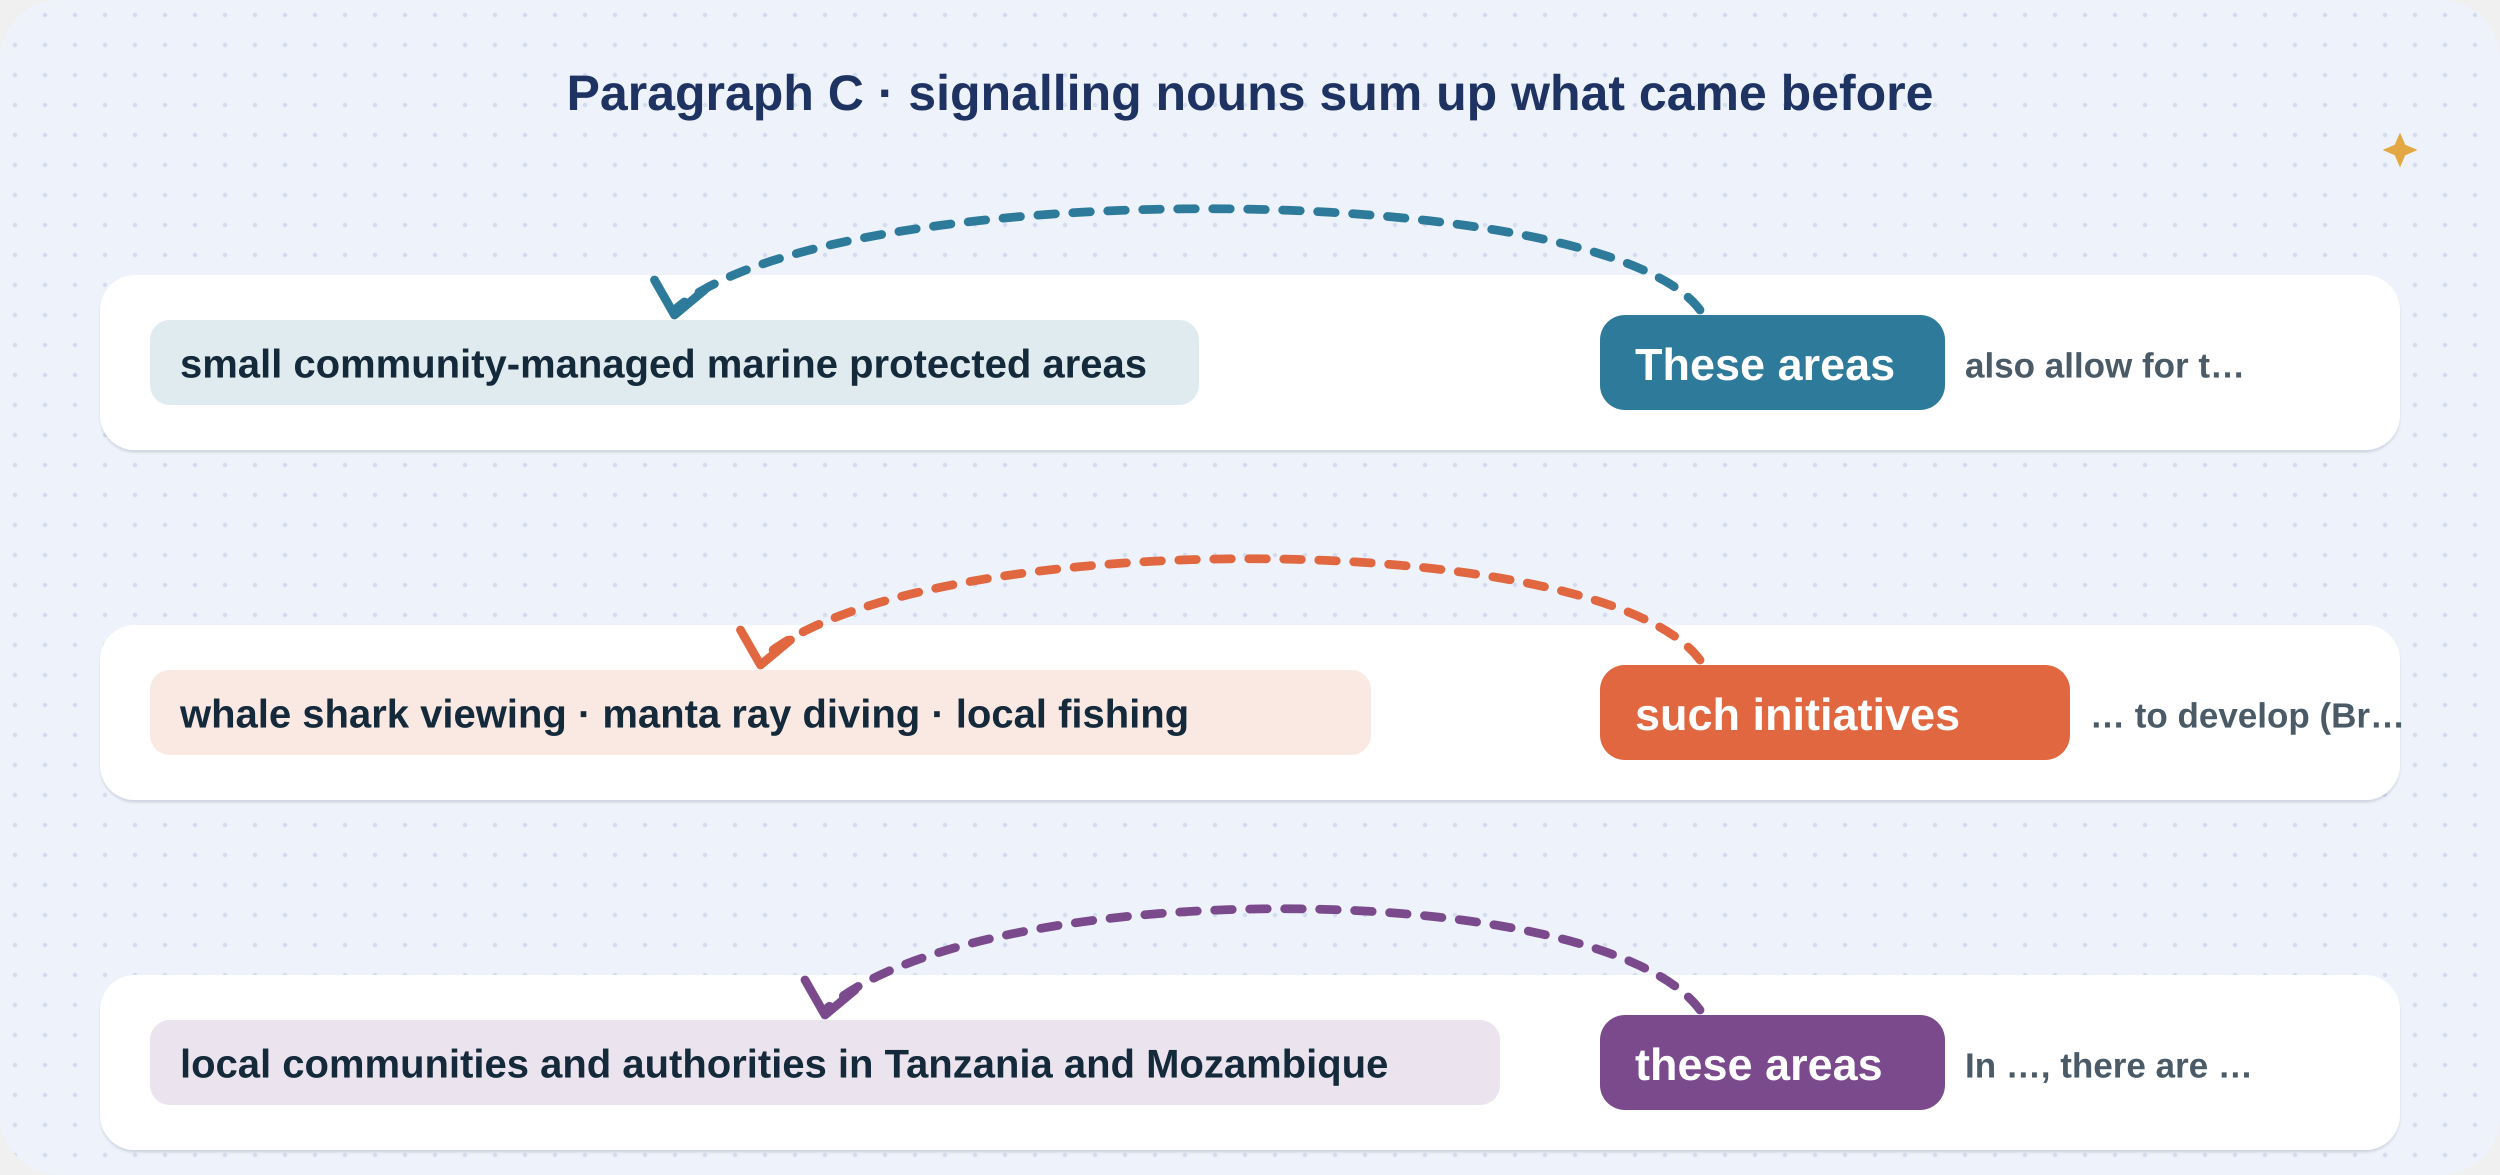
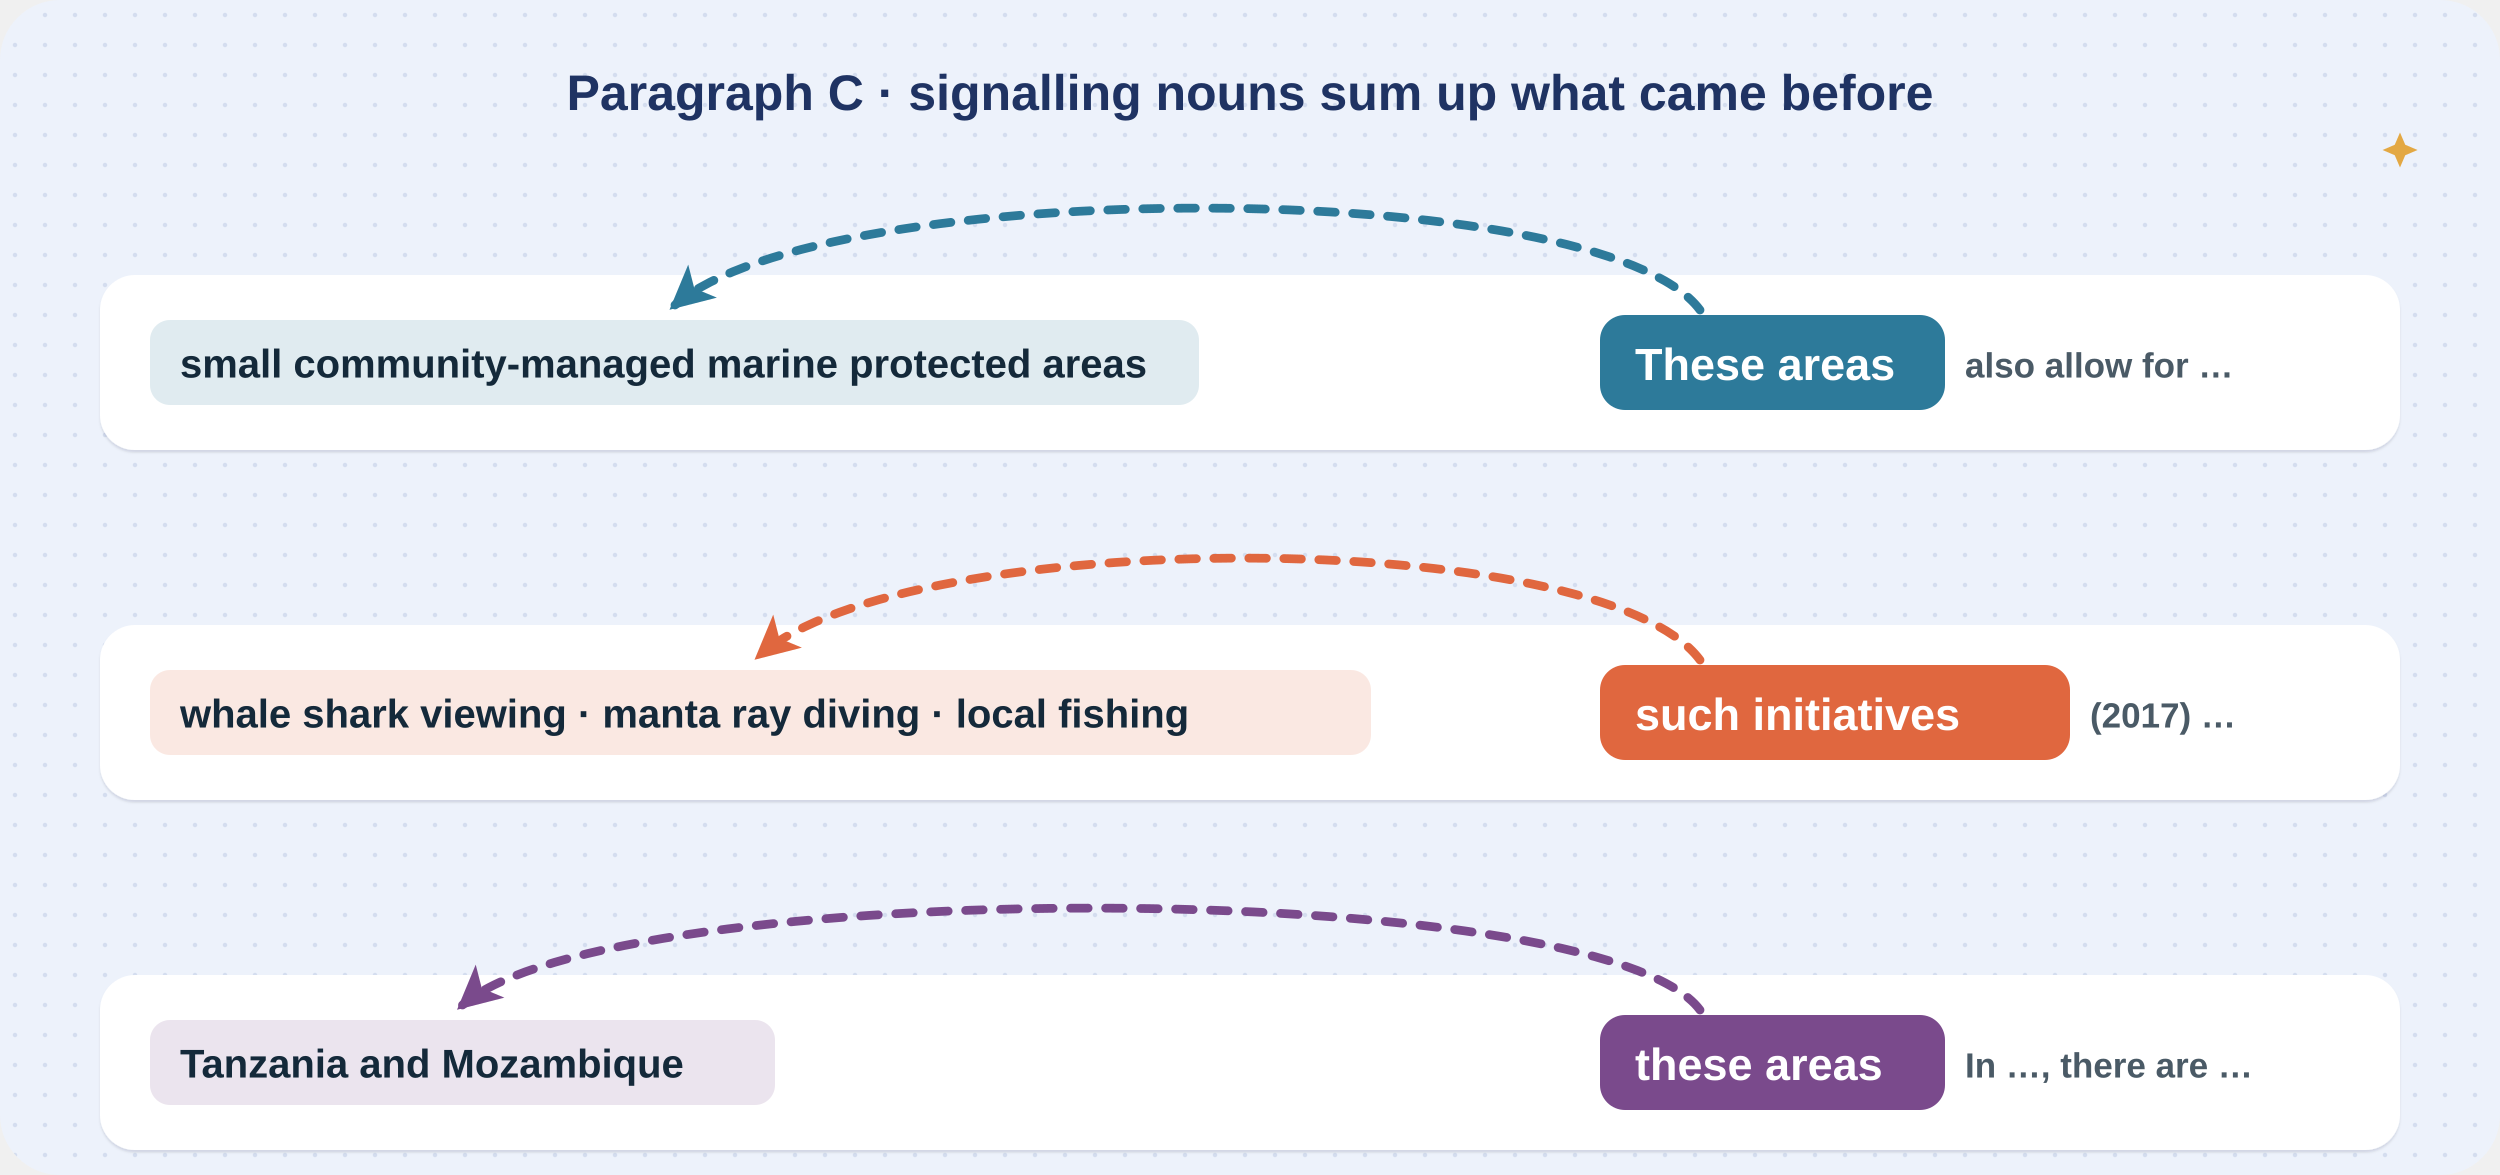
<svg xmlns="http://www.w3.org/2000/svg" viewBox="0 0 1000 470" fill="none" role="img" aria-label="Three sentences from Paragraph C. Curved arrows jump back from the signalling nouns These areas, such initiatives and these areas to the ideas they sum up: small community-managed marine protected areas; local fishing and tourism activities; Tanzania and Mozambique.">
  <style>
.w4d1sn-fl{animation:w4d1sn-fl 6s ease-in-out infinite}.w4d1sn-f2{animation-delay:-2s}.w4d1sn-f3{animation-delay:-4s}
.w4d1sn-tw{animation:w4d1sn-tw 3s ease-in-out infinite;transform-box:fill-box;transform-origin:center}.w4d1sn-t2{animation-delay:-1s}.w4d1sn-t3{animation-delay:-2s}
.w4d1sn-pu{animation:w4d1sn-pu 2.6s ease-in-out infinite;transform-box:fill-box;transform-origin:center}
.w4d1sn-dr{stroke-dasharray:7 7;animation:w4d1sn-dr 1.8s linear infinite}
.w4d1sn-sw{animation:w4d1sn-sw 4s ease-in-out infinite;transform-box:fill-box;transform-origin:50% 100%}
.w4d1sn-bl{animation:w4d1sn-bl 4.8s infinite;transform-box:fill-box;transform-origin:center}.w4d1sn-b2{animation-delay:-1.7s}.w4d1sn-b3{animation-delay:-3.1s}
.w4d1sn-wv{animation:w4d1sn-wv 2.4s ease-in-out infinite}.w4d1sn-w2{animation-delay:-.8s}.w4d1sn-w3{animation-delay:-1.6s}
.w4d1sn-sl{animation:w4d1sn-sl 9s ease-in-out infinite}
.w4d1sn-sp{animation:w4d1sn-sp 14s linear infinite;transform-box:fill-box;transform-origin:center}
@keyframes w4d1sn-fl{50%{transform:translateY(-5px)}}
@keyframes w4d1sn-tw{0%,100%{opacity:.35;transform:scale(.65)}50%{opacity:1;transform:scale(1)}}
@keyframes w4d1sn-pu{0%,100%{transform:scale(1)}50%{transform:scale(1.08)}}
@keyframes w4d1sn-dr{to{stroke-dashoffset:-28}}
@keyframes w4d1sn-sw{0%,100%{transform:rotate(-3deg)}50%{transform:rotate(3deg)}}
@keyframes w4d1sn-bl{0%,92%,100%{transform:scaleY(1)}96%{transform:scaleY(.1)}}
@keyframes w4d1sn-wv{0%,100%{opacity:.3}50%{opacity:1}}
@keyframes w4d1sn-sl{50%{transform:translateX(14px)}}
@keyframes w4d1sn-sp{to{transform:rotate(360deg)}}

@media (prefers-reduced-motion: reduce) { * { animation: none !important; } }
</style>
  <defs>
    <linearGradient id="w4d1sn-bg" x1="0" y1="0" x2="1" y2="1">
      <stop offset="0" stop-color="#edf2fb" />
      <stop offset="1" stop-color="#d7e2f6" />
    </linearGradient>
    <radialGradient id="w4d1sn-glow" cx=".5" cy=".42" r=".55">
      <stop offset="0" stop-color="#fff" stop-opacity=".8" />
      <stop offset="1" stop-color="#fff" stop-opacity="0" />
    </radialGradient>
    <pattern id="w4d1sn-dots" width="12" height="12" patternUnits="userSpaceOnUse">
      <circle cx="6" cy="6" r=".9" fill="#3a58a0" fill-opacity=".14" />
    </pattern>
    <filter id="w4d1sn-sh" x="-25%" y="-25%" width="150%" height="170%">
      <feDropShadow dx="0" dy="3" stdDeviation="3" flood-color="#14293a" flood-opacity=".16" />
      <feDropShadow dx="0" dy="1" stdDeviation=".6" flood-color="#14293a" flood-opacity=".12" />
    </filter>
    <filter id="w4d1sn-blur" x="-20%" y="-60%" width="140%" height="220%">
      <feGaussianBlur stdDeviation="4" />
    </filter>
    <linearGradient id="w4d1sn-pap" x1="0" y1="0" x2="0" y2="1">
      <stop offset="0" stop-color="#fffdf8" />
      <stop offset="1" stop-color="#f3ead8" />
    </linearGradient>
    <linearGradient id="w4d1sn-leaf" x1="0" y1="0" x2="0" y2="1">
      <stop offset="0" stop-color="#6fbf6b" />
      <stop offset="1" stop-color="#2f7d4f" />
    </linearGradient>
    <linearGradient id="w4d1sn-leaf2" x1="0" y1="0" x2="0" y2="1">
      <stop offset="0" stop-color="#9ad37a" />
      <stop offset="1" stop-color="#4c9a3e" />
    </linearGradient>
    <linearGradient id="w4d1sn-sea" x1="0" y1="0" x2="0" y2="1">
      <stop offset="0" stop-color="#5fd0d0" />
      <stop offset="1" stop-color="#1d7fa5" />
    </linearGradient>
    <linearGradient id="w4d1sn-sky" x1="0" y1="0" x2="0" y2="1">
      <stop offset="0" stop-color="#bfe6f5" />
      <stop offset="1" stop-color="#fdf1d6" />
    </linearGradient>
    <linearGradient id="w4d1sn-wood" x1="0" y1="0" x2="0" y2="1">
      <stop offset="0" stop-color="#c99a62" />
      <stop offset="1" stop-color="#8a5f34" />
    </linearGradient>
    <linearGradient id="w4d1sn-tone" x1="0" y1="0" x2="1" y2="1">
      <stop offset="0" stop-color="#3a58a0" />
      <stop offset="1" stop-color="#1f3363" />
    </linearGradient>
    <radialGradient id="w4d1sn-sun" cx=".5" cy=".5" r=".5">
      <stop offset="0" stop-color="#ffe9a8" />
      <stop offset=".6" stop-color="#e3a843" />
      <stop offset="1" stop-color="#e3a843" stop-opacity="0" />
    </radialGradient>
+     <marker id="w4d1sn-aha" viewBox="0 0 12 12" refX="10" refY="6" markerWidth="5" markerHeight="5" orient="auto-start-reverse" markerUnits="strokeWidth">
+       <path d="M0 0L12 6L0 12L3 6z" fill="#2d7a9a" />
+     </marker>
+     <marker id="w4d1sn-ahb" viewBox="0 0 12 12" refX="10" refY="6" markerWidth="5" markerHeight="5" orient="auto-start-reverse" markerUnits="strokeWidth">
+       <path d="M0 0L12 6L0 12L3 6z" fill="#e0673f" />
+     </marker>
+     <marker id="w4d1sn-ahc" viewBox="0 0 12 12" refX="10" refY="6" markerWidth="5" markerHeight="5" orient="auto-start-reverse" markerUnits="strokeWidth">
+       <path d="M0 0L12 6L0 12L3 6z" fill="#7a4a8c" />
+     </marker>
  </defs>
  <rect width="1000" height="470" rx="24" fill="#edf2fb" />
  <rect width="1000" height="470" rx="24" fill="url(#w4d1sn-dots)" />
  <text x="500" y="44" font-family="Manrope, Arial, sans-serif" font-size="20" font-weight="800" fill="#1f3363" text-anchor="middle">Paragraph C · signalling nouns sum up what came before</text>
  <g filter="url(#w4d1sn-sh)">
    <rect x="40" y="110" width="920" height="70" rx="14" fill="#fff" />
  </g>
  <rect x="60" y="128" width="419.6" height="34" rx="8" fill="#2d7a9a" opacity=".15" />
  <text x="72" y="151" font-family="Manrope, Arial, sans-serif" font-size="16" font-weight="700" fill="#14293a" text-anchor="start">small community-managed marine protected areas</text>
  <rect x="640" y="126" width="138" height="38" rx="10" fill="#2d7a9a" />
  <text x="654" y="152" font-family="Manrope, Arial, sans-serif" font-size="18" font-weight="800" fill="#fff" text-anchor="start">These areas</text>
-   <text x="786" y="151" font-family="Manrope, Arial, sans-serif" font-size="14" font-weight="600" fill="#4a5a66" text-anchor="start">also allow for t…</text>
-   <path class="w4d1sn-dr" d="M680 124C640 70 329.8 70 269.8 124" stroke="#2d7a9a" stroke-width="3.5" stroke-linecap="round" fill="none" />
-   <path d="M261.8 112L269.8 126L281.8 116" stroke="#2d7a9a" stroke-width="3.5" stroke-linecap="round" stroke-linejoin="round" fill="none" />
+   <text x="786" y="151" font-family="Manrope, Arial, sans-serif" font-size="14" font-weight="600" fill="#4a5a66" text-anchor="start">also allow for …</text>
+   <path class="w4d1sn-dr" d="M680 124C640 70 330 70 270 122" stroke="#2d7a9a" stroke-width="3.5" stroke-linecap="round" fill="none" marker-end="url(#w4d1sn-aha)" />
  <g filter="url(#w4d1sn-sh)">
    <rect x="40" y="250" width="920" height="70" rx="14" fill="#fff" />
  </g>
  <rect x="60" y="268" width="488.4" height="34" rx="8" fill="#e0673f" opacity=".15" />
  <text x="72" y="291" font-family="Manrope, Arial, sans-serif" font-size="16" font-weight="700" fill="#14293a" text-anchor="start">whale shark viewing · manta ray diving · local fishing</text>
  <rect x="640" y="266" width="188" height="38" rx="10" fill="#e0673f" />
  <text x="654" y="292" font-family="Manrope, Arial, sans-serif" font-size="18" font-weight="800" fill="#fff" text-anchor="start">such initiatives</text>
-   <text x="836" y="291" font-family="Manrope, Arial, sans-serif" font-size="14" font-weight="600" fill="#4a5a66" text-anchor="start">… to develop (Br…</text>
-   <path class="w4d1sn-dr" d="M680 264C640 210 364.2 210 304.2 264" stroke="#e0673f" stroke-width="3.5" stroke-linecap="round" fill="none" />
-   <path d="M296.2 252L304.2 266L316.2 256" stroke="#e0673f" stroke-width="3.5" stroke-linecap="round" stroke-linejoin="round" fill="none" />
+   <text x="836" y="291" font-family="Manrope, Arial, sans-serif" font-size="14" font-weight="600" fill="#4a5a66" text-anchor="start">(2017) …</text>
+   <path class="w4d1sn-dr" d="M680 264C640 210 364 210 304 262" stroke="#e0673f" stroke-width="3.5" stroke-linecap="round" fill="none" marker-end="url(#w4d1sn-ahb)" />
  <g filter="url(#w4d1sn-sh)">
    <rect x="40" y="390" width="920" height="70" rx="14" fill="#fff" />
  </g>
-   <rect x="60" y="408" width="540.0" height="34" rx="8" fill="#7a4a8c" opacity=".15" />
-   <text x="72" y="431" font-family="Manrope, Arial, sans-serif" font-size="16" font-weight="700" fill="#14293a" text-anchor="start">local communities and authorities in Tanzania and Mozambique</text>
+   <rect x="60" y="408" width="250" height="34" rx="8" fill="#7a4a8c" opacity=".15" />
+   <text x="72" y="431" font-family="Manrope, Arial, sans-serif" font-size="16" font-weight="700" fill="#14293a" text-anchor="start">Tanzania and Mozambique</text>
  <rect x="640" y="406" width="138" height="38" rx="10" fill="#7a4a8c" />
  <text x="654" y="432" font-family="Manrope, Arial, sans-serif" font-size="18" font-weight="800" fill="#fff" text-anchor="start">these areas</text>
  <text x="786" y="431" font-family="Manrope, Arial, sans-serif" font-size="14" font-weight="600" fill="#4a5a66" text-anchor="start">In …, there are …</text>
-   <path class="w4d1sn-dr" d="M680 404C640 350 390.0 350 330.0 404" stroke="#7a4a8c" stroke-width="3.5" stroke-linecap="round" fill="none" />
-   <path d="M322.0 392L330.0 406L342.0 396" stroke="#7a4a8c" stroke-width="3.5" stroke-linecap="round" stroke-linejoin="round" fill="none" />
+   <path class="w4d1sn-dr" d="M680 404C640 350 245 350 185 402" stroke="#7a4a8c" stroke-width="3.5" stroke-linecap="round" fill="none" marker-end="url(#w4d1sn-ahc)" />
  <path class="w4d1sn-tw " d="M960 53L962.1 57.9L967 60L962.1 62.1L960 67L957.9 62.1L953 60L957.9 57.9z" fill="#e3a843" />
</svg>
